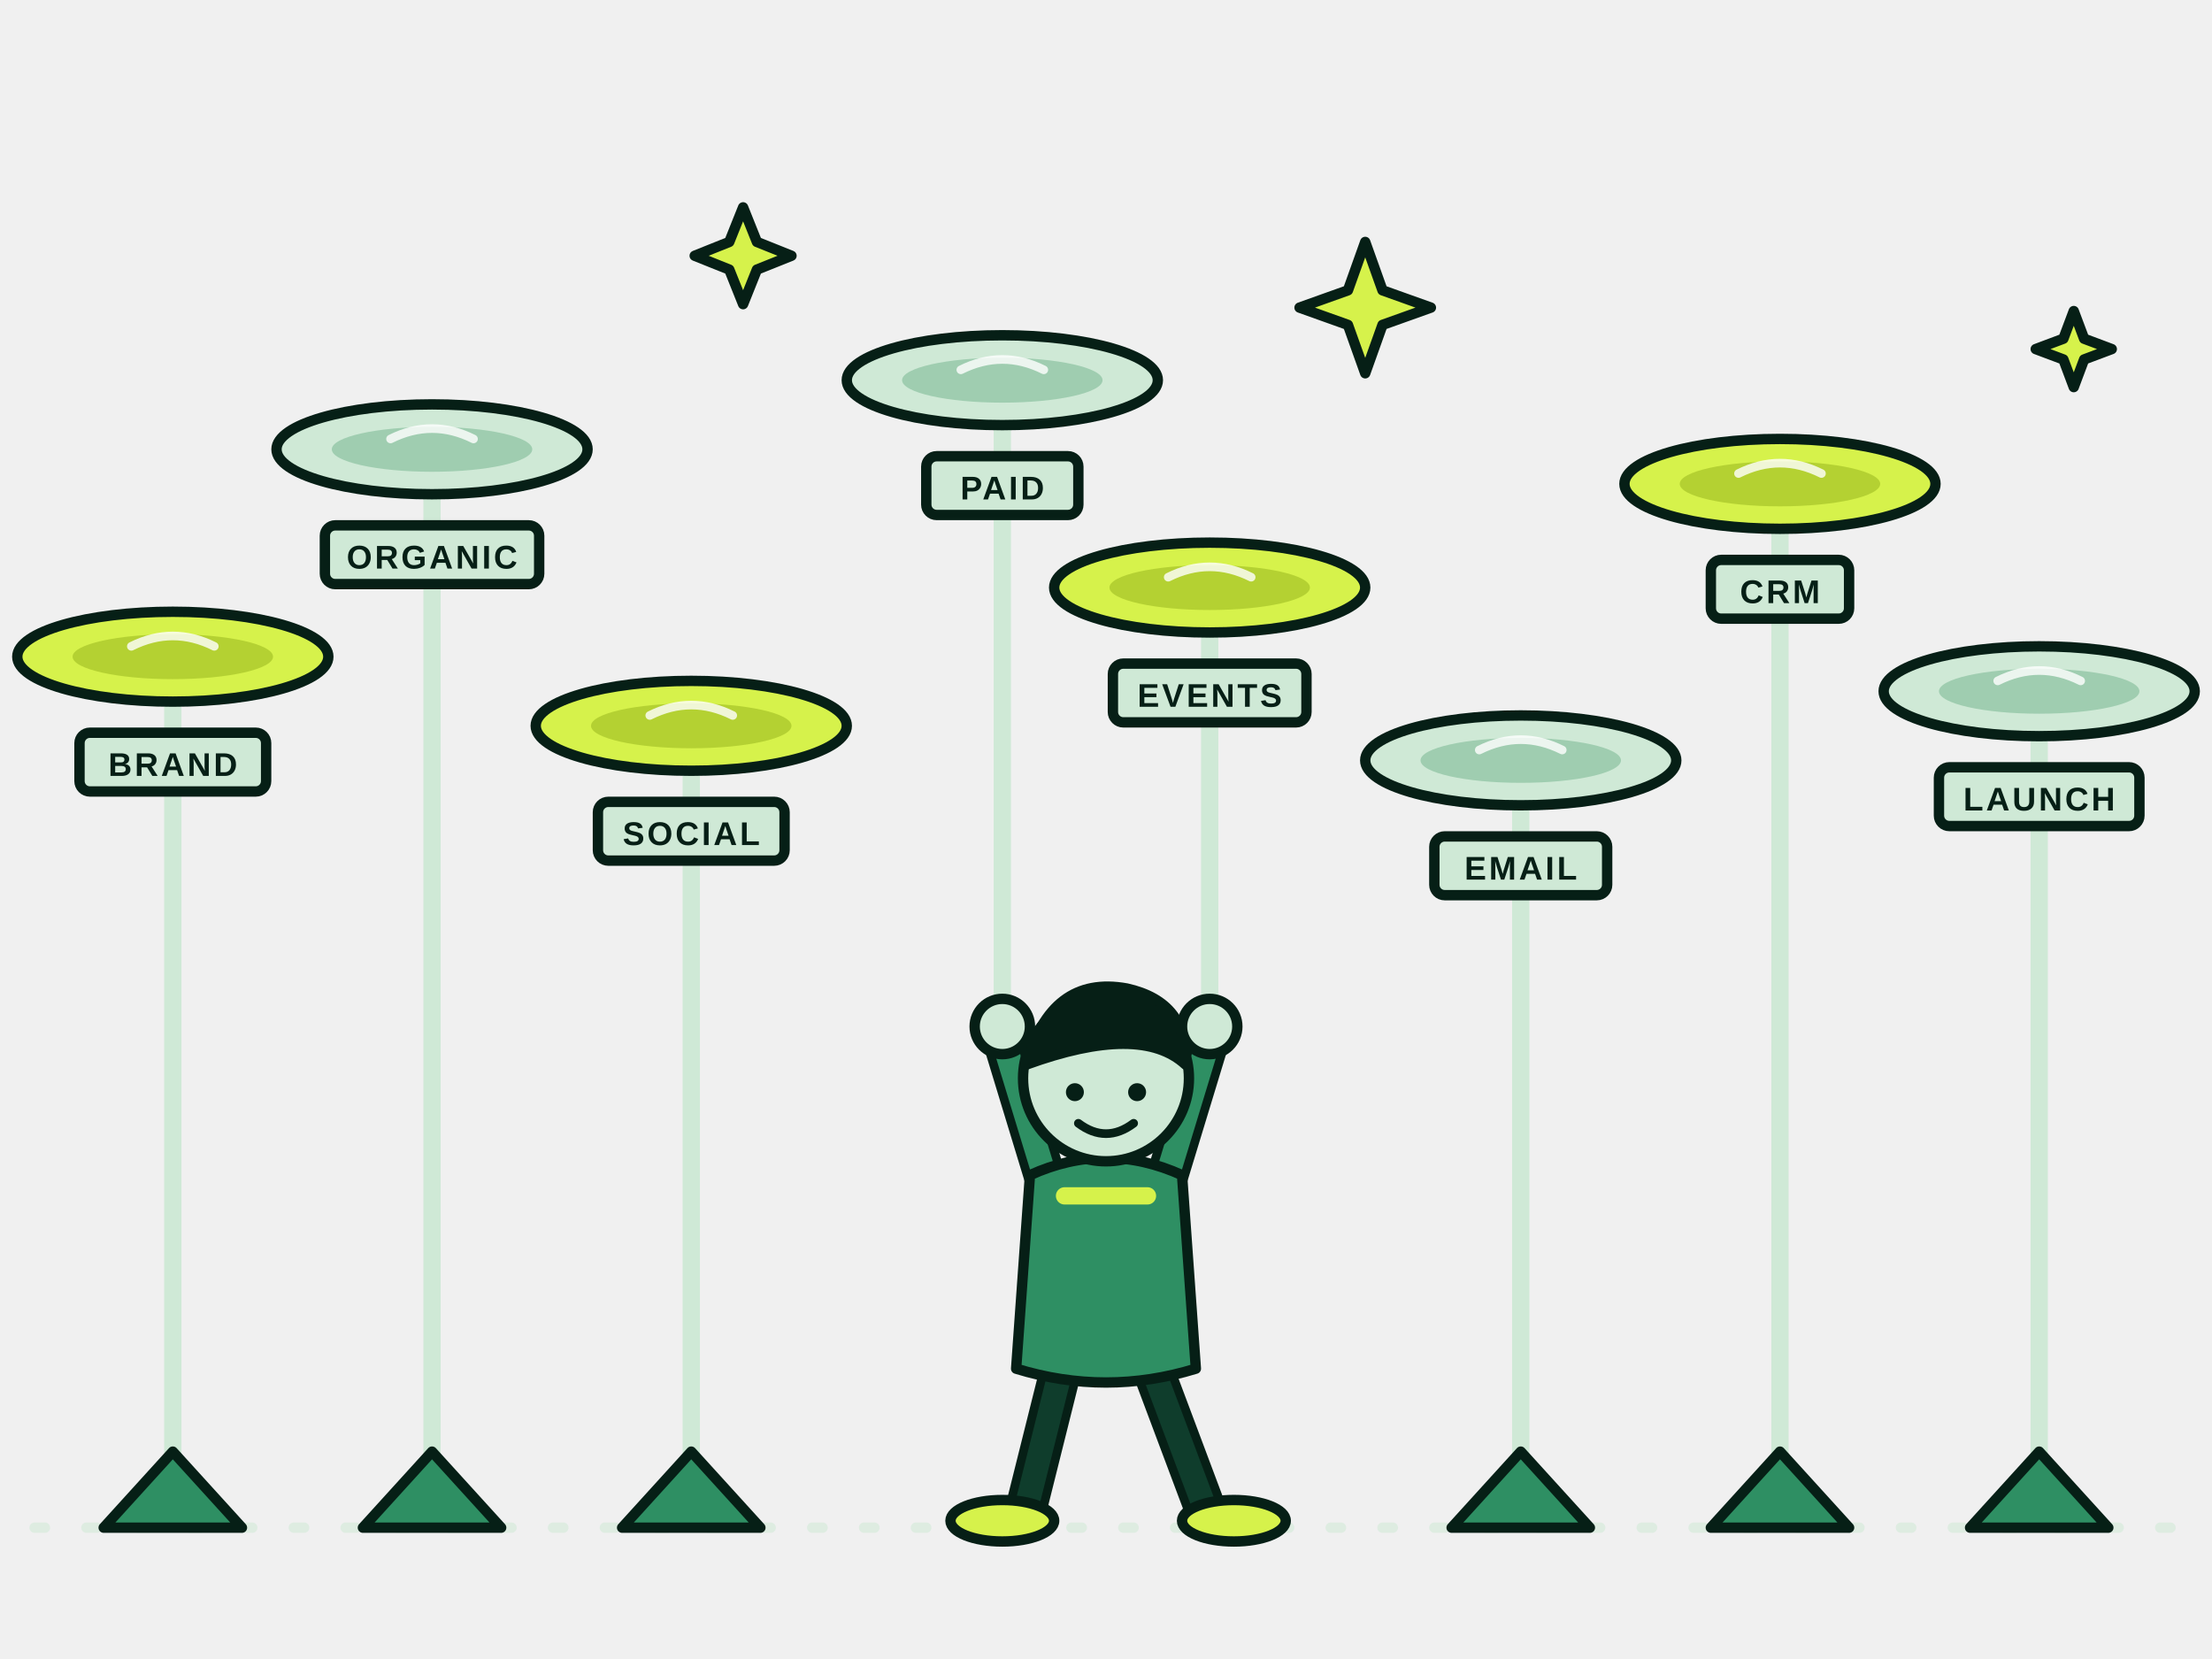
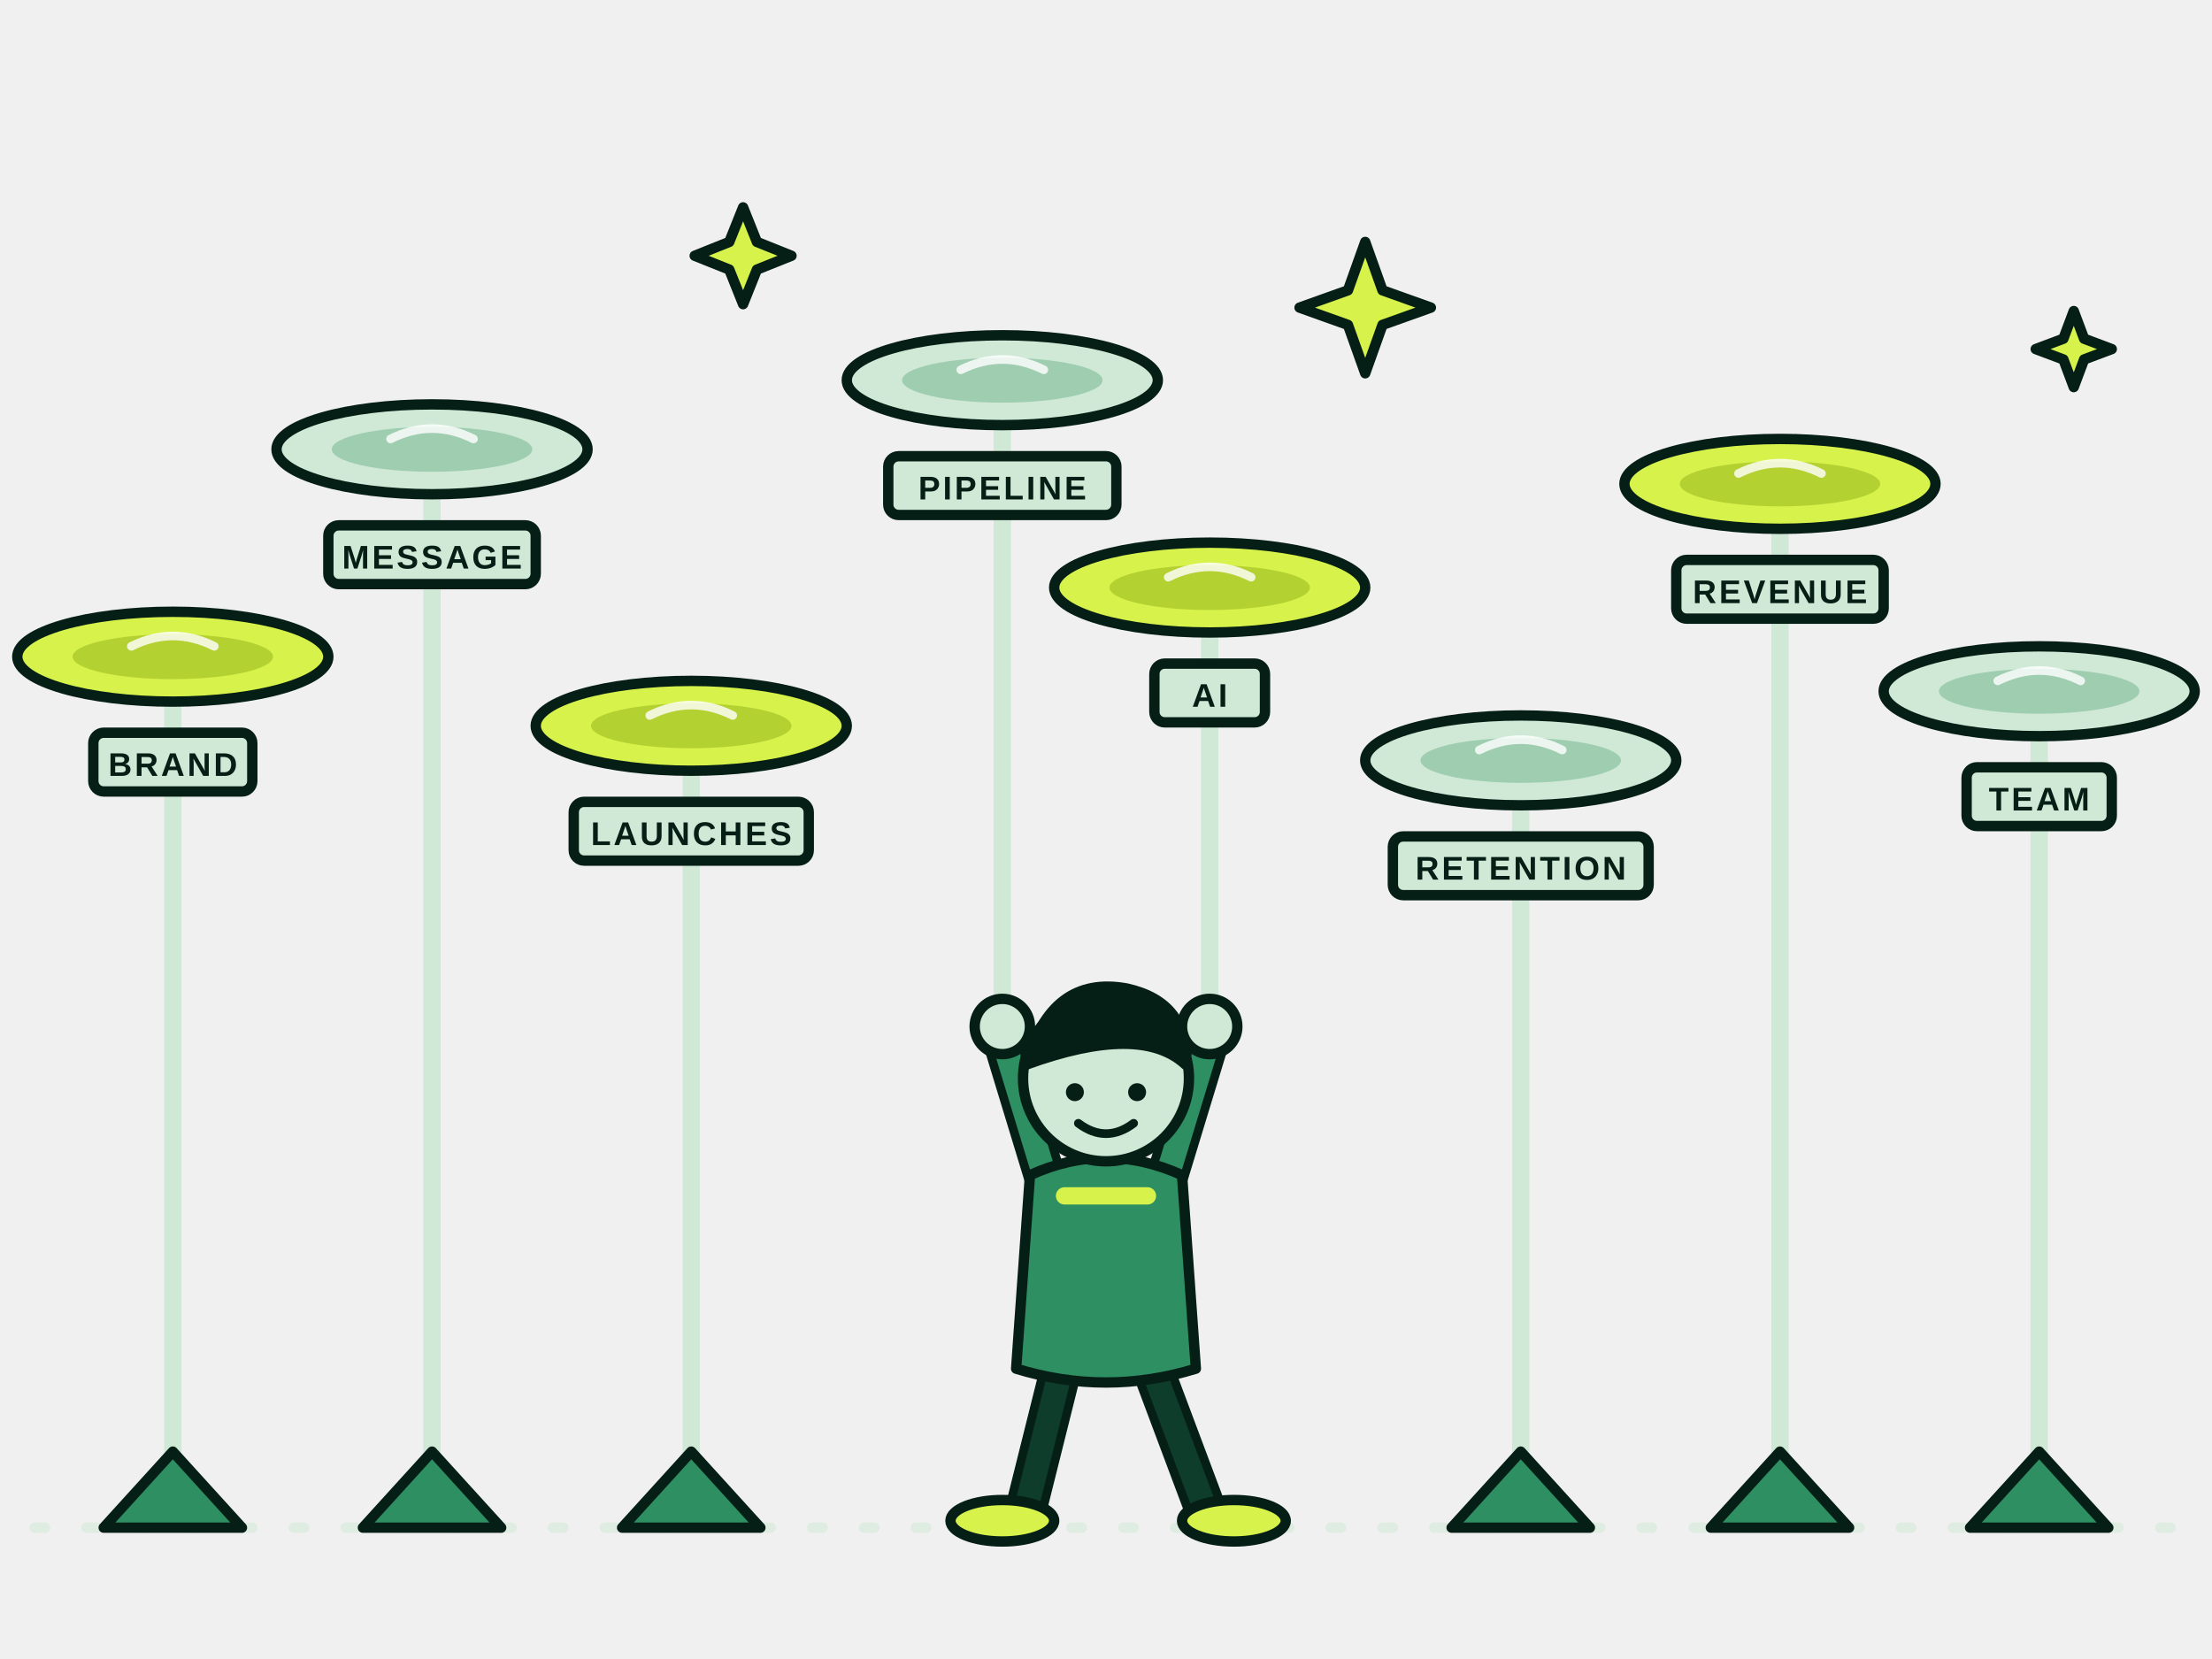
<svg xmlns="http://www.w3.org/2000/svg" viewBox="0 0 640 480" role="img" aria-labelledby="t d">
  <style>
    .ink{stroke:#061F16;stroke-width:3;stroke-linejoin:round;stroke-linecap:round}
    .pole{stroke:#CFE9D6;stroke-width:5;stroke-linecap:round}
    .tag{font:800 9.5px/1 Arial,Helvetica,sans-serif;letter-spacing:.08em;fill:#061F16;text-anchor:middle}
    .spin{transform-box:fill-box;transform-origin:center;animation:wob 2.6s ease-in-out infinite}
    .s2{animation-delay:-.4s}.s3{animation-delay:-.9s}.s4{animation-delay:-1.3s}.s5{animation-delay:-1.8s}.s6{animation-delay:-2.2s}.s7{animation-delay:-.7s}
    @keyframes wob{0%,100%{transform:rotate(-3.5deg)}50%{transform:rotate(3.5deg)}}
    @media (prefers-reduced-motion:reduce){.spin{animation:none}}
  </style>
  <path d="M10 442 H630" stroke="#CFE9D6" stroke-width="3" stroke-dasharray="3 12" stroke-linecap="round" opacity=".55" />
  <g class="pole">
    <path d="M50 440 V190" />
    <path d="M125 440 V130" />
    <path d="M200 440 V210" />
    <path d="M440 440 V220" />
    <path d="M515 440 V140" />
    <path d="M590 440 V200" />
  </g>
  <g class="ink" fill="#2E8F63">
    <path d="M30 442 L50 420 L70 442 Z" />
    <path d="M105 442 L125 420 L145 442 Z" />
    <path d="M180 442 L200 420 L220 442 Z" />
    <path d="M420 442 L440 420 L460 442 Z" />
    <path d="M495 442 L515 420 L535 442 Z" />
    <path d="M570 442 L590 420 L610 442 Z" />
  </g>
  <g class="ink">
    <path d="M290 300 V110" stroke="#CFE9D6" stroke-width="5" fill="none" />
    <path d="M350 300 V170" stroke="#CFE9D6" stroke-width="5" fill="none" />
    <path d="M308 392 L296 440" fill="none" stroke-width="12" />
    <path d="M332 392 L350 440" fill="none" stroke-width="12" />
    <path d="M308 392 L296 440" fill="none" stroke="#0F3D2C" stroke-width="7" />
    <path d="M332 392 L350 440" fill="none" stroke="#0F3D2C" stroke-width="7" />
    <ellipse cx="290" cy="440" rx="15" ry="6" fill="#D6F24B" />
    <ellipse cx="357" cy="440" rx="15" ry="6" fill="#D6F24B" />
    <path d="M304 346 L290 300" fill="none" stroke-width="12" />
    <path d="M336 346 L350 300" fill="none" stroke-width="12" />
    <path d="M304 346 L290 300" fill="none" stroke="#2E8F63" stroke-width="7" />
    <path d="M336 346 L350 300" fill="none" stroke="#2E8F63" stroke-width="7" />
    <circle cx="290" cy="297" r="8" fill="#CFE9D6" />
    <circle cx="350" cy="297" r="8" fill="#CFE9D6" />
    <path d="M298 340 Q320 330 342 340 L346 396 Q320 404 294 396 Z" fill="#2E8F63" />
    <path d="M308 346 H332" stroke="#D6F24B" stroke-width="5" fill="none" />
    <circle cx="320" cy="312" r="24" fill="#CFE9D6" />
    <path d="M297 308 Q304 282 326 286 Q344 290 343 308 Q330 296 297 308 Z" fill="#061F16" />
    <circle cx="311" cy="316" r="2.6" fill="#061F16" stroke="none" />
    <circle cx="329" cy="316" r="2.6" fill="#061F16" stroke="none" />
    <path d="M312 325 Q320 331 328 325" fill="none" stroke-width="2.5" />
  </g>
  <g id="plates">
    <g class="spin s1">
      <g transform="translate(50 190)">
-         <rect x="-27" y="22" width="54" height="17" rx="3" fill="#CFE9D6" class="ink" />
+         <rect x="-23" y="22" width="46" height="17" rx="3" fill="#CFE9D6" class="ink" />
        <text class="tag" y="34.5">BRAND</text>
        <ellipse rx="45" ry="13" fill="#D6F24B" class="ink" />
        <ellipse rx="29" ry="6.5" fill="#B4D132" />
        <path d="M-12 -3 Q0 -9 12 -3" stroke="#fff" stroke-width="2.5" fill="none" opacity=".8" stroke-linecap="round" />
      </g>
    </g>
    <g class="spin s2">
      <g transform="translate(125 130)">
-         <rect x="-31" y="22" width="62" height="17" rx="3" fill="#CFE9D6" class="ink" />
-         <text class="tag" y="34.5">ORGANIC</text>
+         <rect x="-30" y="22" width="60" height="17" rx="3" fill="#CFE9D6" class="ink" />
+         <text class="tag" y="34.5">MESSAGE</text>
        <ellipse rx="45" ry="13" fill="#CFE9D6" class="ink" />
        <ellipse rx="29" ry="6.5" fill="#9FCDB0" />
        <path d="M-12 -3 Q0 -9 12 -3" stroke="#fff" stroke-width="2.5" fill="none" opacity=".8" stroke-linecap="round" />
      </g>
    </g>
    <g class="spin s3">
      <g transform="translate(200 210)">
-         <rect x="-27" y="22" width="54" height="17" rx="3" fill="#CFE9D6" class="ink" />
-         <text class="tag" y="34.5">SOCIAL</text>
+         <rect x="-34" y="22" width="68" height="17" rx="3" fill="#CFE9D6" class="ink" />
+         <text class="tag" y="34.5">LAUNCHES</text>
        <ellipse rx="45" ry="13" fill="#D6F24B" class="ink" />
        <ellipse rx="29" ry="6.5" fill="#B4D132" />
        <path d="M-12 -3 Q0 -9 12 -3" stroke="#fff" stroke-width="2.5" fill="none" opacity=".8" stroke-linecap="round" />
      </g>
    </g>
    <g class="spin s4">
      <g transform="translate(290 110)">
-         <rect x="-22" y="22" width="44" height="17" rx="3" fill="#CFE9D6" class="ink" />
-         <text class="tag" y="34.5">PAID</text>
+         <rect x="-33" y="22" width="66" height="17" rx="3" fill="#CFE9D6" class="ink" />
+         <text class="tag" y="34.5">PIPELINE</text>
        <ellipse rx="45" ry="13" fill="#CFE9D6" class="ink" />
        <ellipse rx="29" ry="6.5" fill="#9FCDB0" />
        <path d="M-12 -3 Q0 -9 12 -3" stroke="#fff" stroke-width="2.5" fill="none" opacity=".8" stroke-linecap="round" />
      </g>
    </g>
    <g class="spin s5">
      <g transform="translate(350 170)">
-         <rect x="-28" y="22" width="56" height="17" rx="3" fill="#CFE9D6" class="ink" />
-         <text class="tag" y="34.5">EVENTS</text>
+         <rect x="-16" y="22" width="32" height="17" rx="3" fill="#CFE9D6" class="ink" />
+         <text class="tag" y="34.5">AI</text>
        <ellipse rx="45" ry="13" fill="#D6F24B" class="ink" />
        <ellipse rx="29" ry="6.5" fill="#B4D132" />
        <path d="M-12 -3 Q0 -9 12 -3" stroke="#fff" stroke-width="2.5" fill="none" opacity=".8" stroke-linecap="round" />
      </g>
    </g>
    <g class="spin s6">
      <g transform="translate(440 220)">
-         <rect x="-25" y="22" width="50" height="17" rx="3" fill="#CFE9D6" class="ink" />
-         <text class="tag" y="34.5">EMAIL</text>
+         <rect x="-37" y="22" width="74" height="17" rx="3" fill="#CFE9D6" class="ink" />
+         <text class="tag" y="34.5">RETENTION</text>
        <ellipse rx="45" ry="13" fill="#CFE9D6" class="ink" />
        <ellipse rx="29" ry="6.5" fill="#9FCDB0" />
        <path d="M-12 -3 Q0 -9 12 -3" stroke="#fff" stroke-width="2.5" fill="none" opacity=".8" stroke-linecap="round" />
      </g>
    </g>
    <g class="spin s7">
      <g transform="translate(515 140)">
-         <rect x="-20" y="22" width="40" height="17" rx="3" fill="#CFE9D6" class="ink" />
-         <text class="tag" y="34.5">CRM</text>
+         <rect x="-30" y="22" width="60" height="17" rx="3" fill="#CFE9D6" class="ink" />
+         <text class="tag" y="34.5">REVENUE</text>
        <ellipse rx="45" ry="13" fill="#D6F24B" class="ink" />
        <ellipse rx="29" ry="6.5" fill="#B4D132" />
        <path d="M-12 -3 Q0 -9 12 -3" stroke="#fff" stroke-width="2.5" fill="none" opacity=".8" stroke-linecap="round" />
      </g>
    </g>
    <g class="spin s2">
      <g transform="translate(590 200)">
-         <rect x="-29" y="22" width="58" height="17" rx="3" fill="#CFE9D6" class="ink" />
-         <text class="tag" y="34.5">LAUNCH</text>
+         <rect x="-21" y="22" width="42" height="17" rx="3" fill="#CFE9D6" class="ink" />
+         <text class="tag" y="34.5">TEAM</text>
        <ellipse rx="45" ry="13" fill="#CFE9D6" class="ink" />
        <ellipse rx="29" ry="6.5" fill="#9FCDB0" />
        <path d="M-12 -3 Q0 -9 12 -3" stroke="#fff" stroke-width="2.5" fill="none" opacity=".8" stroke-linecap="round" />
      </g>
    </g>
  </g>
  <g fill="#D6F24B" class="ink" stroke-width="2">
    <path d="M395 70 l5 14 14 5 -14 5 -5 14 -5 -14 -14 -5 14 -5 Z" />
    <path d="M215 60 l4 10 10 4 -10 4 -4 10 -4 -10 -10 -4 10 -4 Z" />
    <path d="M600 90 l3 8 8 3 -8 3 -3 8 -3 -8 -8 -3 8 -3 Z" />
  </g>
</svg>
